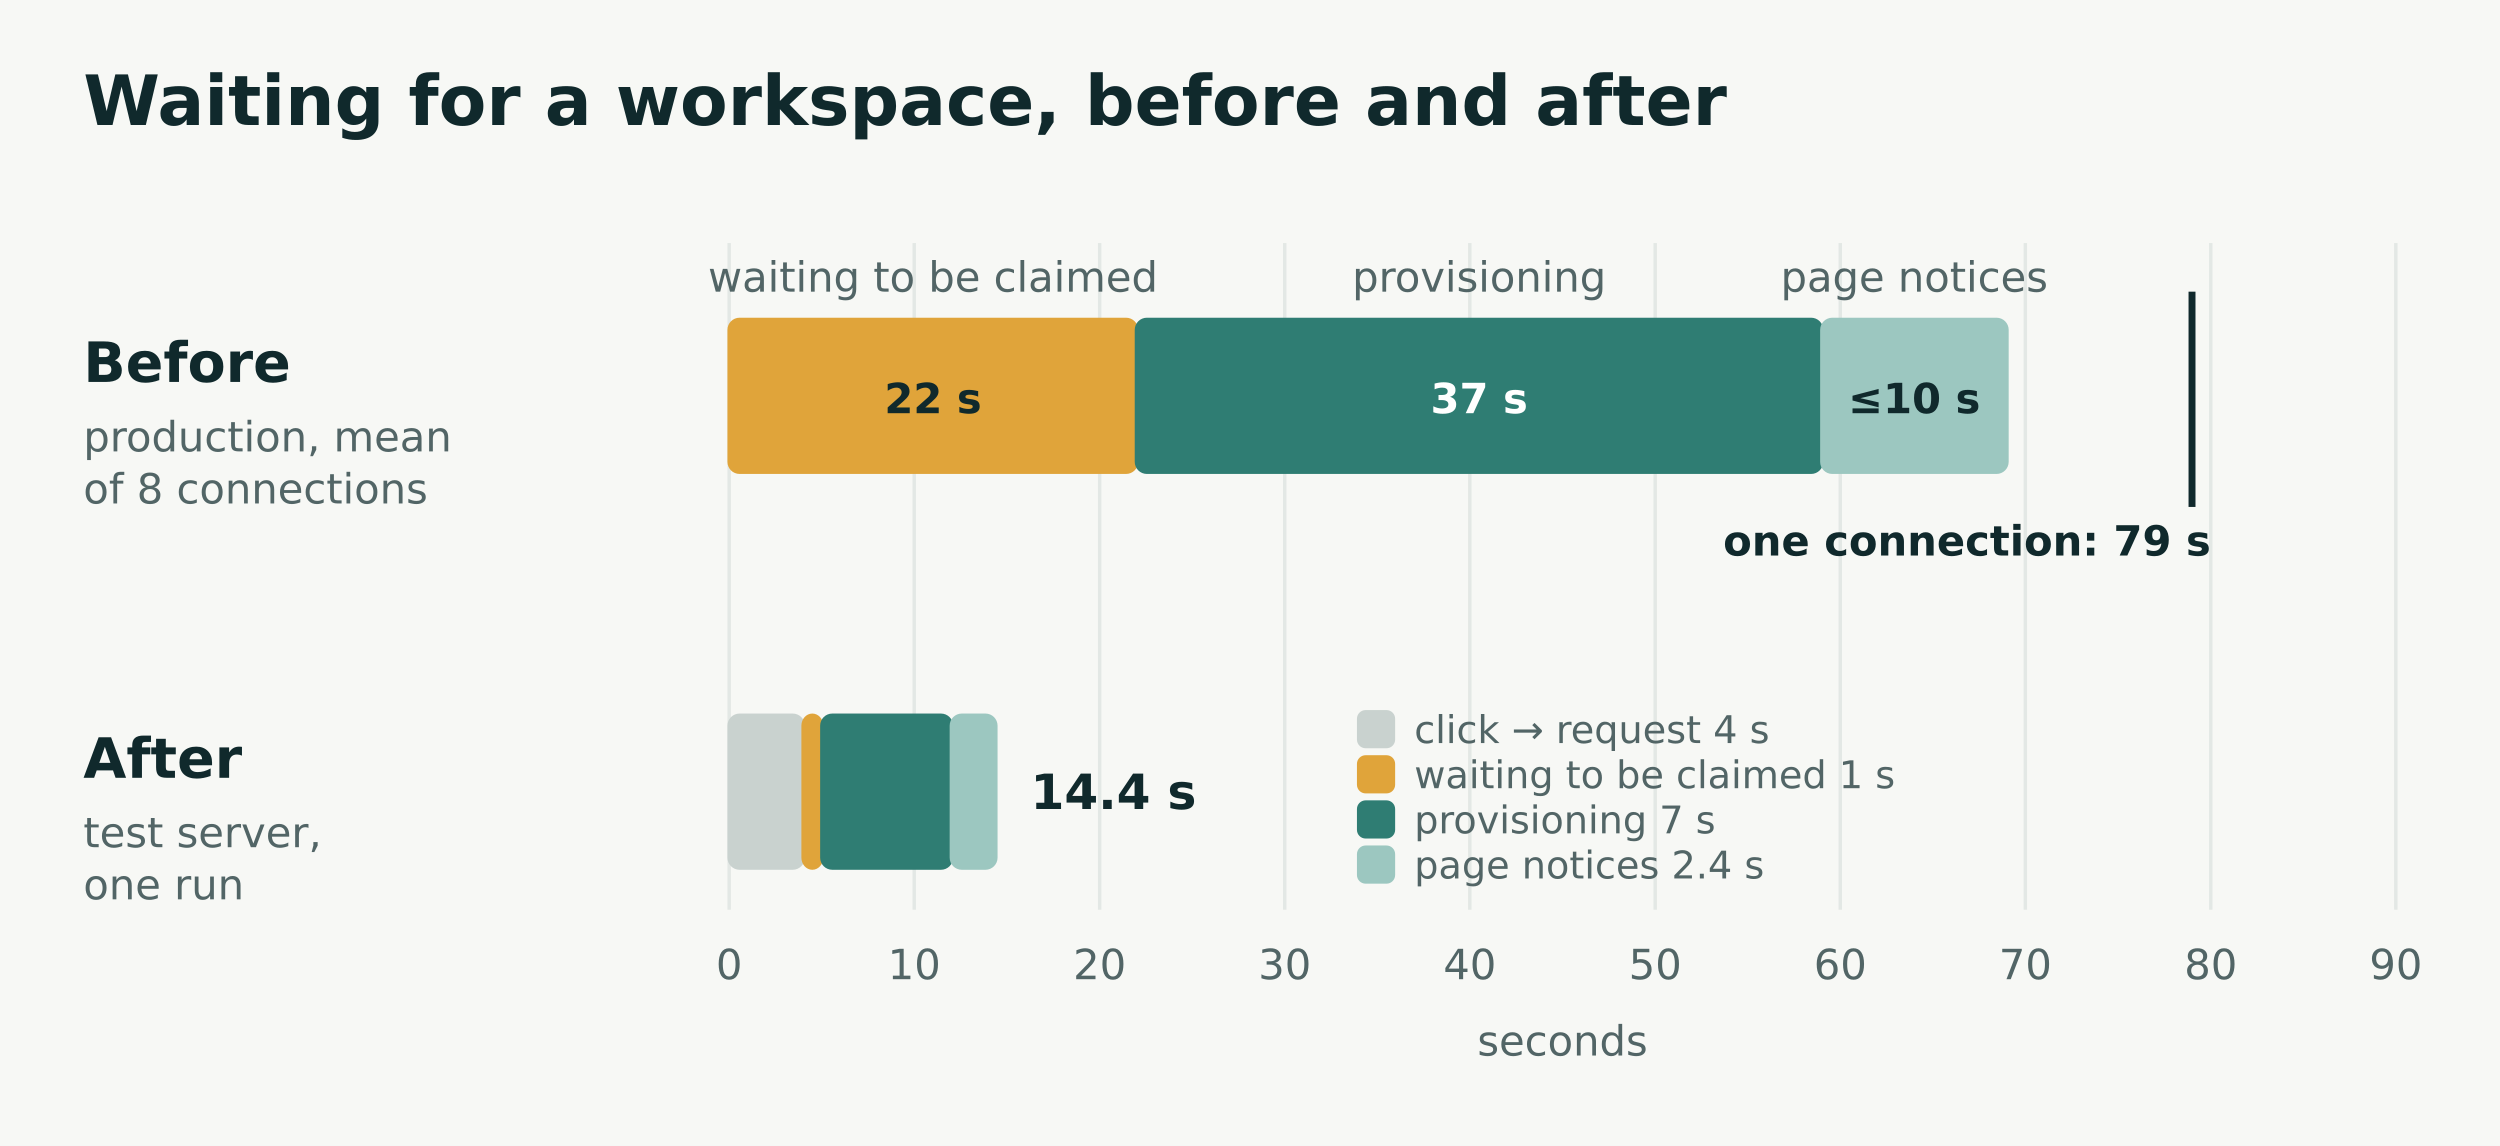
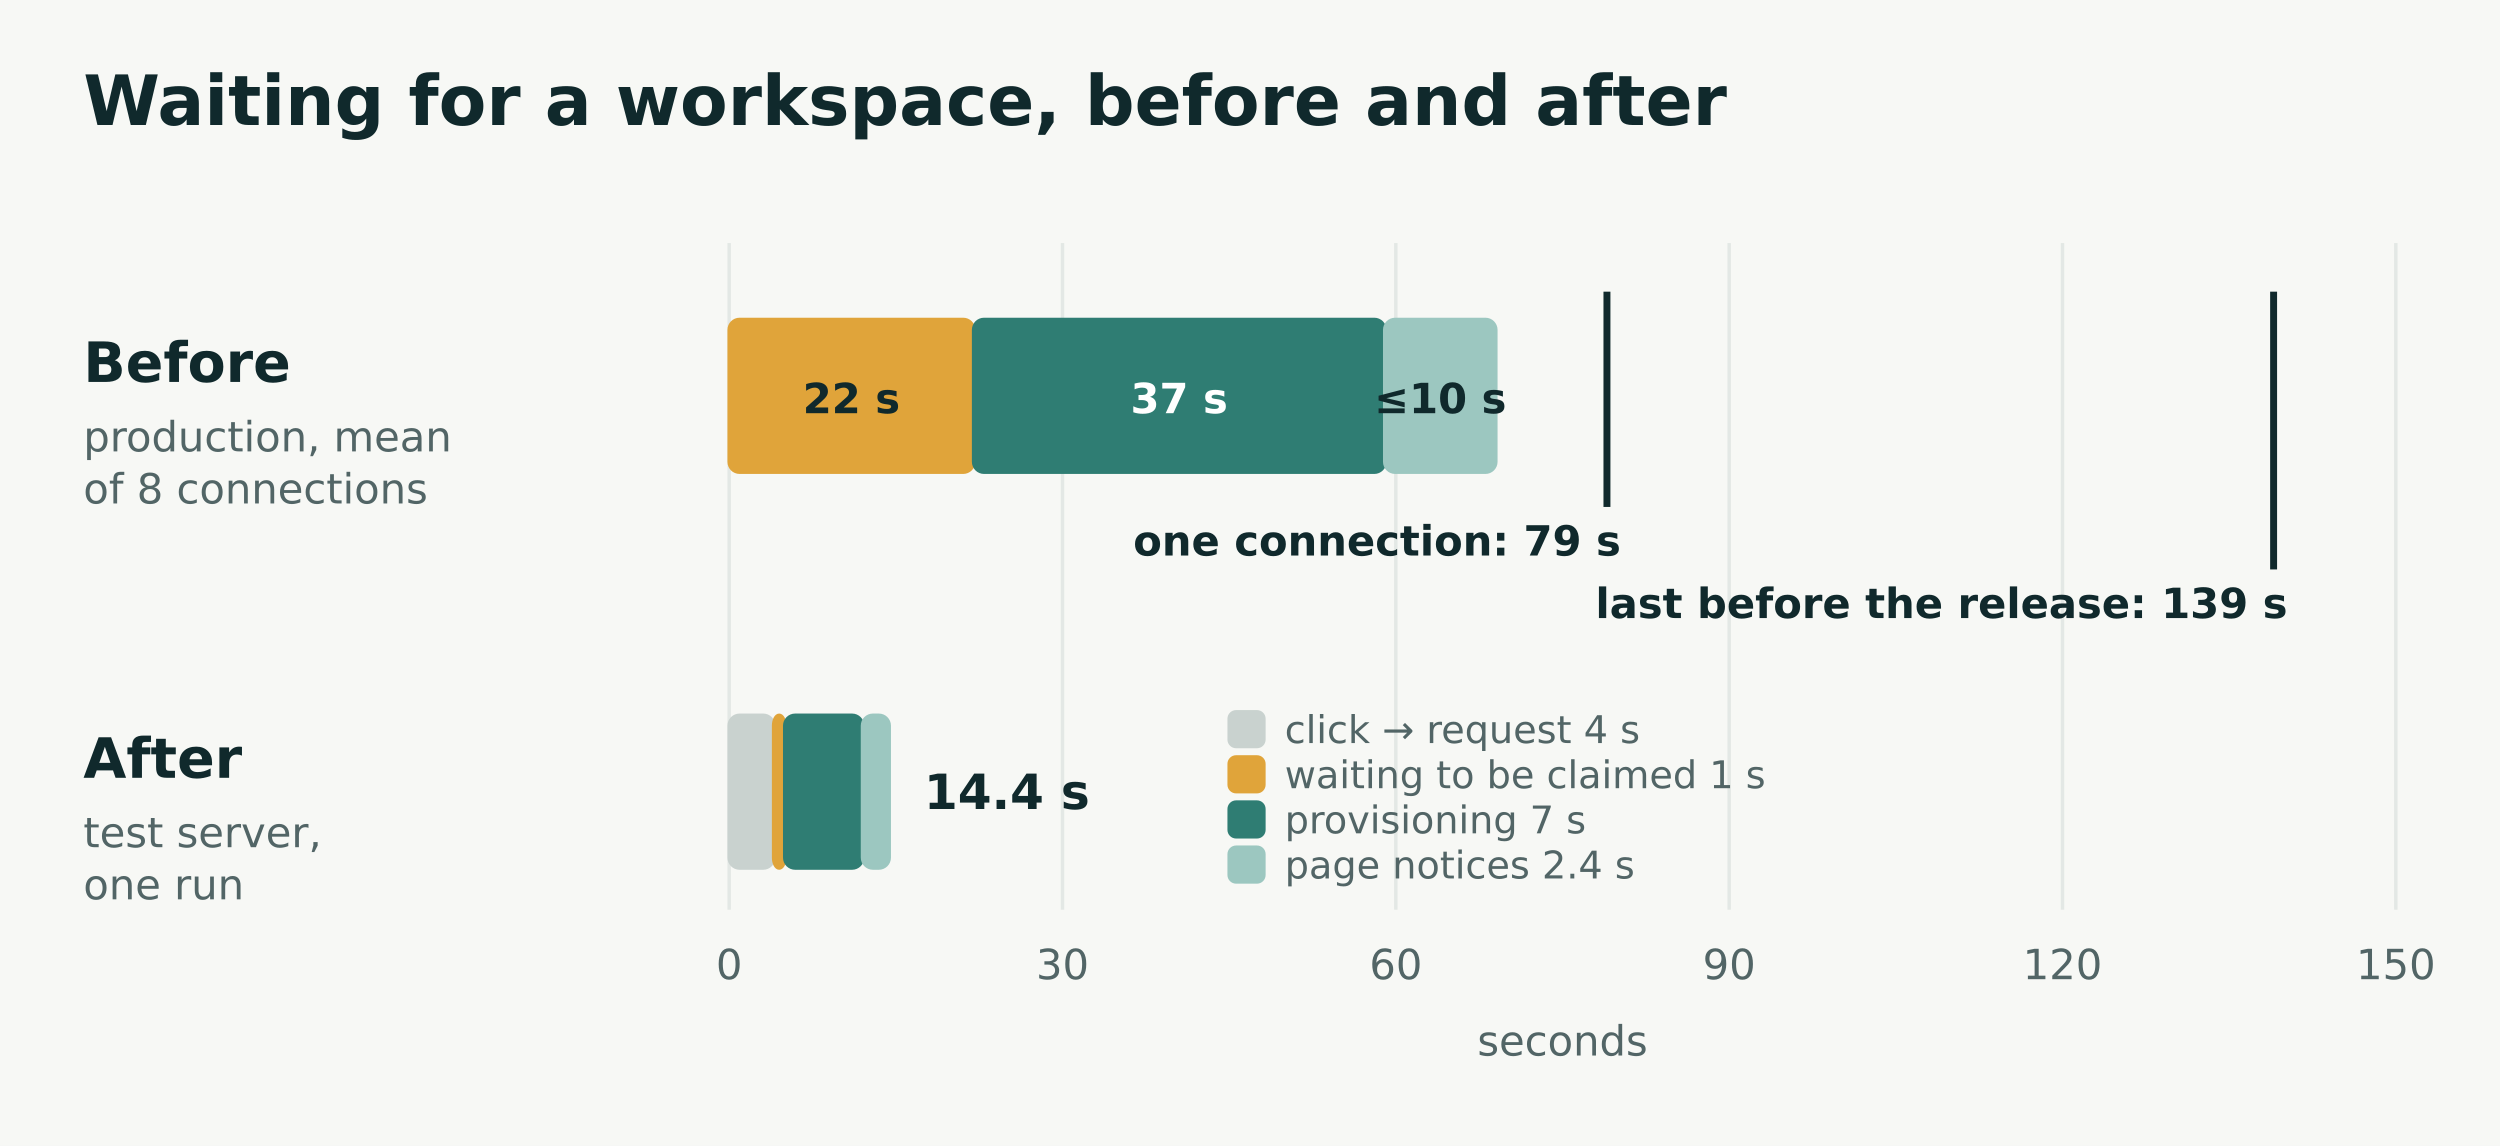
<svg xmlns="http://www.w3.org/2000/svg" viewBox="0 0 720 330" width="720" height="330" role="img" aria-label="Waiting for a workspace, before and after">
  <rect width="720" height="330" fill="#f7f8f5" />
  <text x="24.0" y="36.0" font-family="Instrument Sans, DejaVu Sans, PingFang SC, Noto Sans CJK SC, sans-serif" font-size="20" fill="#10292c" text-anchor="start" font-weight="700">Waiting for a workspace, before and after</text>
  <path d="M210.0 70 V262" stroke="#e3e8e5" stroke-width="1" />
  <text x="210.0" y="282.0" font-family="Instrument Sans, DejaVu Sans, PingFang SC, Noto Sans CJK SC, sans-serif" font-size="12" fill="#526566" text-anchor="middle" font-weight="400">0</text>
-   <path d="M263.3 70 V262" stroke="#e3e8e5" stroke-width="1" />
-   <text x="263.3" y="282.0" font-family="Instrument Sans, DejaVu Sans, PingFang SC, Noto Sans CJK SC, sans-serif" font-size="12" fill="#526566" text-anchor="middle" font-weight="400">10</text>
-   <path d="M316.7 70 V262" stroke="#e3e8e5" stroke-width="1" />
-   <text x="316.7" y="282.0" font-family="Instrument Sans, DejaVu Sans, PingFang SC, Noto Sans CJK SC, sans-serif" font-size="12" fill="#526566" text-anchor="middle" font-weight="400">20</text>
-   <path d="M370.0 70 V262" stroke="#e3e8e5" stroke-width="1" />
-   <text x="370.0" y="282.0" font-family="Instrument Sans, DejaVu Sans, PingFang SC, Noto Sans CJK SC, sans-serif" font-size="12" fill="#526566" text-anchor="middle" font-weight="400">30</text>
-   <path d="M423.3 70 V262" stroke="#e3e8e5" stroke-width="1" />
-   <text x="423.3" y="282.0" font-family="Instrument Sans, DejaVu Sans, PingFang SC, Noto Sans CJK SC, sans-serif" font-size="12" fill="#526566" text-anchor="middle" font-weight="400">40</text>
-   <path d="M476.7 70 V262" stroke="#e3e8e5" stroke-width="1" />
-   <text x="476.7" y="282.0" font-family="Instrument Sans, DejaVu Sans, PingFang SC, Noto Sans CJK SC, sans-serif" font-size="12" fill="#526566" text-anchor="middle" font-weight="400">50</text>
-   <path d="M530.0 70 V262" stroke="#e3e8e5" stroke-width="1" />
-   <text x="530.0" y="282.0" font-family="Instrument Sans, DejaVu Sans, PingFang SC, Noto Sans CJK SC, sans-serif" font-size="12" fill="#526566" text-anchor="middle" font-weight="400">60</text>
-   <path d="M583.3 70 V262" stroke="#e3e8e5" stroke-width="1" />
-   <text x="583.3" y="282.0" font-family="Instrument Sans, DejaVu Sans, PingFang SC, Noto Sans CJK SC, sans-serif" font-size="12" fill="#526566" text-anchor="middle" font-weight="400">70</text>
-   <path d="M636.7 70 V262" stroke="#e3e8e5" stroke-width="1" />
-   <text x="636.7" y="282.0" font-family="Instrument Sans, DejaVu Sans, PingFang SC, Noto Sans CJK SC, sans-serif" font-size="12" fill="#526566" text-anchor="middle" font-weight="400">80</text>
+   <path d="M306.0 70 V262" stroke="#e3e8e5" stroke-width="1" />
+   <text x="306.0" y="282.0" font-family="Instrument Sans, DejaVu Sans, PingFang SC, Noto Sans CJK SC, sans-serif" font-size="12" fill="#526566" text-anchor="middle" font-weight="400">30</text>
+   <path d="M402.0 70 V262" stroke="#e3e8e5" stroke-width="1" />
+   <text x="402.0" y="282.0" font-family="Instrument Sans, DejaVu Sans, PingFang SC, Noto Sans CJK SC, sans-serif" font-size="12" fill="#526566" text-anchor="middle" font-weight="400">60</text>
+   <path d="M498.0 70 V262" stroke="#e3e8e5" stroke-width="1" />
+   <text x="498.0" y="282.0" font-family="Instrument Sans, DejaVu Sans, PingFang SC, Noto Sans CJK SC, sans-serif" font-size="12" fill="#526566" text-anchor="middle" font-weight="400">90</text>
+   <path d="M594.0 70 V262" stroke="#e3e8e5" stroke-width="1" />
+   <text x="594.0" y="282.0" font-family="Instrument Sans, DejaVu Sans, PingFang SC, Noto Sans CJK SC, sans-serif" font-size="12" fill="#526566" text-anchor="middle" font-weight="400">120</text>
  <path d="M690.0 70 V262" stroke="#e3e8e5" stroke-width="1" />
-   <text x="690.0" y="282.0" font-family="Instrument Sans, DejaVu Sans, PingFang SC, Noto Sans CJK SC, sans-serif" font-size="12" fill="#526566" text-anchor="middle" font-weight="400">90</text>
+   <text x="690.0" y="282.0" font-family="Instrument Sans, DejaVu Sans, PingFang SC, Noto Sans CJK SC, sans-serif" font-size="12" fill="#526566" text-anchor="middle" font-weight="400">150</text>
  <text x="450.0" y="304.0" font-family="Instrument Sans, DejaVu Sans, PingFang SC, Noto Sans CJK SC, sans-serif" font-size="12" fill="#526566" text-anchor="middle" font-weight="400">seconds</text>
  <text x="24.0" y="110.0" font-family="Instrument Sans, DejaVu Sans, PingFang SC, Noto Sans CJK SC, sans-serif" font-size="16" fill="#10292c" text-anchor="start" font-weight="700">Before</text>
  <text x="24.0" y="130.0" font-family="Instrument Sans, DejaVu Sans, PingFang SC, Noto Sans CJK SC, sans-serif" font-size="12" fill="#526566" text-anchor="start" font-weight="400">production, mean</text>
  <text x="24.0" y="145.0" font-family="Instrument Sans, DejaVu Sans, PingFang SC, Noto Sans CJK SC, sans-serif" font-size="12" fill="#526566" text-anchor="start" font-weight="400">of 8 connections</text>
-   <rect x="210.0" y="92.0" width="117.3" height="44.0" fill="#e0a43a" stroke="#e0a43a" stroke-width="1" rx="3" />
-   <text x="268.7" y="84.0" font-family="Instrument Sans, DejaVu Sans, PingFang SC, Noto Sans CJK SC, sans-serif" font-size="12" fill="#526566" text-anchor="middle" font-weight="400">waiting to be claimed</text>
-   <text x="268.7" y="119.0" font-family="Instrument Sans, DejaVu Sans, PingFang SC, Noto Sans CJK SC, sans-serif" font-size="12" fill="#10292c" text-anchor="middle" font-weight="700">22 s</text>
-   <rect x="327.3" y="92.0" width="197.3" height="44.0" fill="#2f7d73" stroke="#2f7d73" stroke-width="1" rx="3" />
-   <text x="426.0" y="84.0" font-family="Instrument Sans, DejaVu Sans, PingFang SC, Noto Sans CJK SC, sans-serif" font-size="12" fill="#526566" text-anchor="middle" font-weight="400">provisioning</text>
-   <text x="426.0" y="119.0" font-family="Instrument Sans, DejaVu Sans, PingFang SC, Noto Sans CJK SC, sans-serif" font-size="12" fill="#ffffff" text-anchor="middle" font-weight="700">37 s</text>
-   <rect x="524.7" y="92.0" width="53.3" height="44.0" fill="#9cc7c0" stroke="#9cc7c0" stroke-width="1" rx="3" />
-   <text x="551.3" y="84.0" font-family="Instrument Sans, DejaVu Sans, PingFang SC, Noto Sans CJK SC, sans-serif" font-size="12" fill="#526566" text-anchor="middle" font-weight="400">page notices</text>
-   <text x="551.3" y="119.0" font-family="Instrument Sans, DejaVu Sans, PingFang SC, Noto Sans CJK SC, sans-serif" font-size="12" fill="#10292c" text-anchor="middle" font-weight="700">≤10 s</text>
-   <path d="M631.3 84 V146" stroke="#10292c" stroke-width="2" />
-   <text x="636.7" y="160.0" font-family="Instrument Sans, DejaVu Sans, PingFang SC, Noto Sans CJK SC, sans-serif" font-size="12" fill="#10292c" text-anchor="end" font-weight="700">one connection: 79 s</text>
+   <rect x="210.0" y="92.0" width="70.4" height="44.0" fill="#e0a43a" stroke="#e0a43a" stroke-width="1" rx="3" />
+   <text x="245.2" y="119.0" font-family="Instrument Sans, DejaVu Sans, PingFang SC, Noto Sans CJK SC, sans-serif" font-size="12" fill="#10292c" text-anchor="middle" font-weight="700">22 s</text>
+   <rect x="280.4" y="92.0" width="118.4" height="44.0" fill="#2f7d73" stroke="#2f7d73" stroke-width="1" rx="3" />
+   <text x="339.6" y="119.0" font-family="Instrument Sans, DejaVu Sans, PingFang SC, Noto Sans CJK SC, sans-serif" font-size="12" fill="#ffffff" text-anchor="middle" font-weight="700">37 s</text>
+   <rect x="398.8" y="92.0" width="32.0" height="44.0" fill="#9cc7c0" stroke="#9cc7c0" stroke-width="1" rx="3" />
+   <text x="414.8" y="119.0" font-family="Instrument Sans, DejaVu Sans, PingFang SC, Noto Sans CJK SC, sans-serif" font-size="12" fill="#10292c" text-anchor="middle" font-weight="700">≤10 s</text>
+   <path d="M462.8 84 V146" stroke="#10292c" stroke-width="2" />
+   <text x="466.8" y="160.0" font-family="Instrument Sans, DejaVu Sans, PingFang SC, Noto Sans CJK SC, sans-serif" font-size="12" fill="#10292c" text-anchor="end" font-weight="700">one connection: 79 s</text>
+   <path d="M654.8 84 V164" stroke="#10292c" stroke-width="2" />
+   <text x="658.8" y="178.0" font-family="Instrument Sans, DejaVu Sans, PingFang SC, Noto Sans CJK SC, sans-serif" font-size="12" fill="#10292c" text-anchor="end" font-weight="700">last before the release: 139 s</text>
  <text x="24.0" y="224.0" font-family="Instrument Sans, DejaVu Sans, PingFang SC, Noto Sans CJK SC, sans-serif" font-size="16" fill="#10292c" text-anchor="start" font-weight="700">After</text>
  <text x="24.0" y="244.0" font-family="Instrument Sans, DejaVu Sans, PingFang SC, Noto Sans CJK SC, sans-serif" font-size="12" fill="#526566" text-anchor="start" font-weight="400">test server,</text>
  <text x="24.0" y="259.0" font-family="Instrument Sans, DejaVu Sans, PingFang SC, Noto Sans CJK SC, sans-serif" font-size="12" fill="#526566" text-anchor="start" font-weight="400">one run</text>
-   <rect x="210.0" y="206.0" width="21.3" height="44.0" fill="#c9d2cf" stroke="#c9d2cf" stroke-width="1" rx="3" />
-   <rect x="231.3" y="206.0" width="5.3" height="44.0" fill="#e0a43a" stroke="#e0a43a" stroke-width="1" rx="3" />
-   <rect x="236.7" y="206.0" width="37.3" height="44.0" fill="#2f7d73" stroke="#2f7d73" stroke-width="1" rx="3" />
-   <rect x="274.0" y="206.0" width="12.8" height="44.0" fill="#9cc7c0" stroke="#9cc7c0" stroke-width="1" rx="3" />
-   <text x="296.8" y="233.0" font-family="Instrument Sans, DejaVu Sans, PingFang SC, Noto Sans CJK SC, sans-serif" font-size="14" fill="#10292c" text-anchor="start" font-weight="700">14.4 s</text>
-   <rect x="391.3" y="205.0" width="10.0" height="10.0" fill="#c9d2cf" stroke="#c9d2cf" stroke-width="1" rx="2" />
-   <text x="407.3" y="214.0" font-family="Instrument Sans, DejaVu Sans, PingFang SC, Noto Sans CJK SC, sans-serif" font-size="11" fill="#526566" text-anchor="start" font-weight="400">click → request  4 s</text>
-   <rect x="391.3" y="218.0" width="10.0" height="10.0" fill="#e0a43a" stroke="#e0a43a" stroke-width="1" rx="2" />
-   <text x="407.3" y="227.0" font-family="Instrument Sans, DejaVu Sans, PingFang SC, Noto Sans CJK SC, sans-serif" font-size="11" fill="#526566" text-anchor="start" font-weight="400">waiting to be claimed  1 s</text>
-   <rect x="391.3" y="231.0" width="10.0" height="10.0" fill="#2f7d73" stroke="#2f7d73" stroke-width="1" rx="2" />
-   <text x="407.3" y="240.0" font-family="Instrument Sans, DejaVu Sans, PingFang SC, Noto Sans CJK SC, sans-serif" font-size="11" fill="#526566" text-anchor="start" font-weight="400">provisioning  7 s</text>
-   <rect x="391.3" y="244.0" width="10.0" height="10.0" fill="#9cc7c0" stroke="#9cc7c0" stroke-width="1" rx="2" />
-   <text x="407.3" y="253.0" font-family="Instrument Sans, DejaVu Sans, PingFang SC, Noto Sans CJK SC, sans-serif" font-size="11" fill="#526566" text-anchor="start" font-weight="400">page notices  2.4 s</text>
+   <rect x="210.0" y="206.0" width="12.8" height="44.0" fill="#c9d2cf" stroke="#c9d2cf" stroke-width="1" rx="3" />
+   <rect x="222.8" y="206.0" width="3.2" height="44.0" fill="#e0a43a" stroke="#e0a43a" stroke-width="1" rx="3" />
+   <rect x="226.0" y="206.0" width="22.4" height="44.0" fill="#2f7d73" stroke="#2f7d73" stroke-width="1" rx="3" />
+   <rect x="248.4" y="206.0" width="7.7" height="44.0" fill="#9cc7c0" stroke="#9cc7c0" stroke-width="1" rx="3" />
+   <text x="266.1" y="233.0" font-family="Instrument Sans, DejaVu Sans, PingFang SC, Noto Sans CJK SC, sans-serif" font-size="14" fill="#10292c" text-anchor="start" font-weight="700">14.4 s</text>
+   <rect x="354.0" y="205.0" width="10.0" height="10.0" fill="#c9d2cf" stroke="#c9d2cf" stroke-width="1" rx="2" />
+   <text x="370.0" y="214.0" font-family="Instrument Sans, DejaVu Sans, PingFang SC, Noto Sans CJK SC, sans-serif" font-size="11" fill="#526566" text-anchor="start" font-weight="400">click → request  4 s</text>
+   <rect x="354.0" y="218.0" width="10.0" height="10.0" fill="#e0a43a" stroke="#e0a43a" stroke-width="1" rx="2" />
+   <text x="370.0" y="227.0" font-family="Instrument Sans, DejaVu Sans, PingFang SC, Noto Sans CJK SC, sans-serif" font-size="11" fill="#526566" text-anchor="start" font-weight="400">waiting to be claimed  1 s</text>
+   <rect x="354.0" y="231.0" width="10.0" height="10.0" fill="#2f7d73" stroke="#2f7d73" stroke-width="1" rx="2" />
+   <text x="370.0" y="240.0" font-family="Instrument Sans, DejaVu Sans, PingFang SC, Noto Sans CJK SC, sans-serif" font-size="11" fill="#526566" text-anchor="start" font-weight="400">provisioning  7 s</text>
+   <rect x="354.0" y="244.0" width="10.0" height="10.0" fill="#9cc7c0" stroke="#9cc7c0" stroke-width="1" rx="2" />
+   <text x="370.0" y="253.0" font-family="Instrument Sans, DejaVu Sans, PingFang SC, Noto Sans CJK SC, sans-serif" font-size="11" fill="#526566" text-anchor="start" font-weight="400">page notices  2.4 s</text>
</svg>
